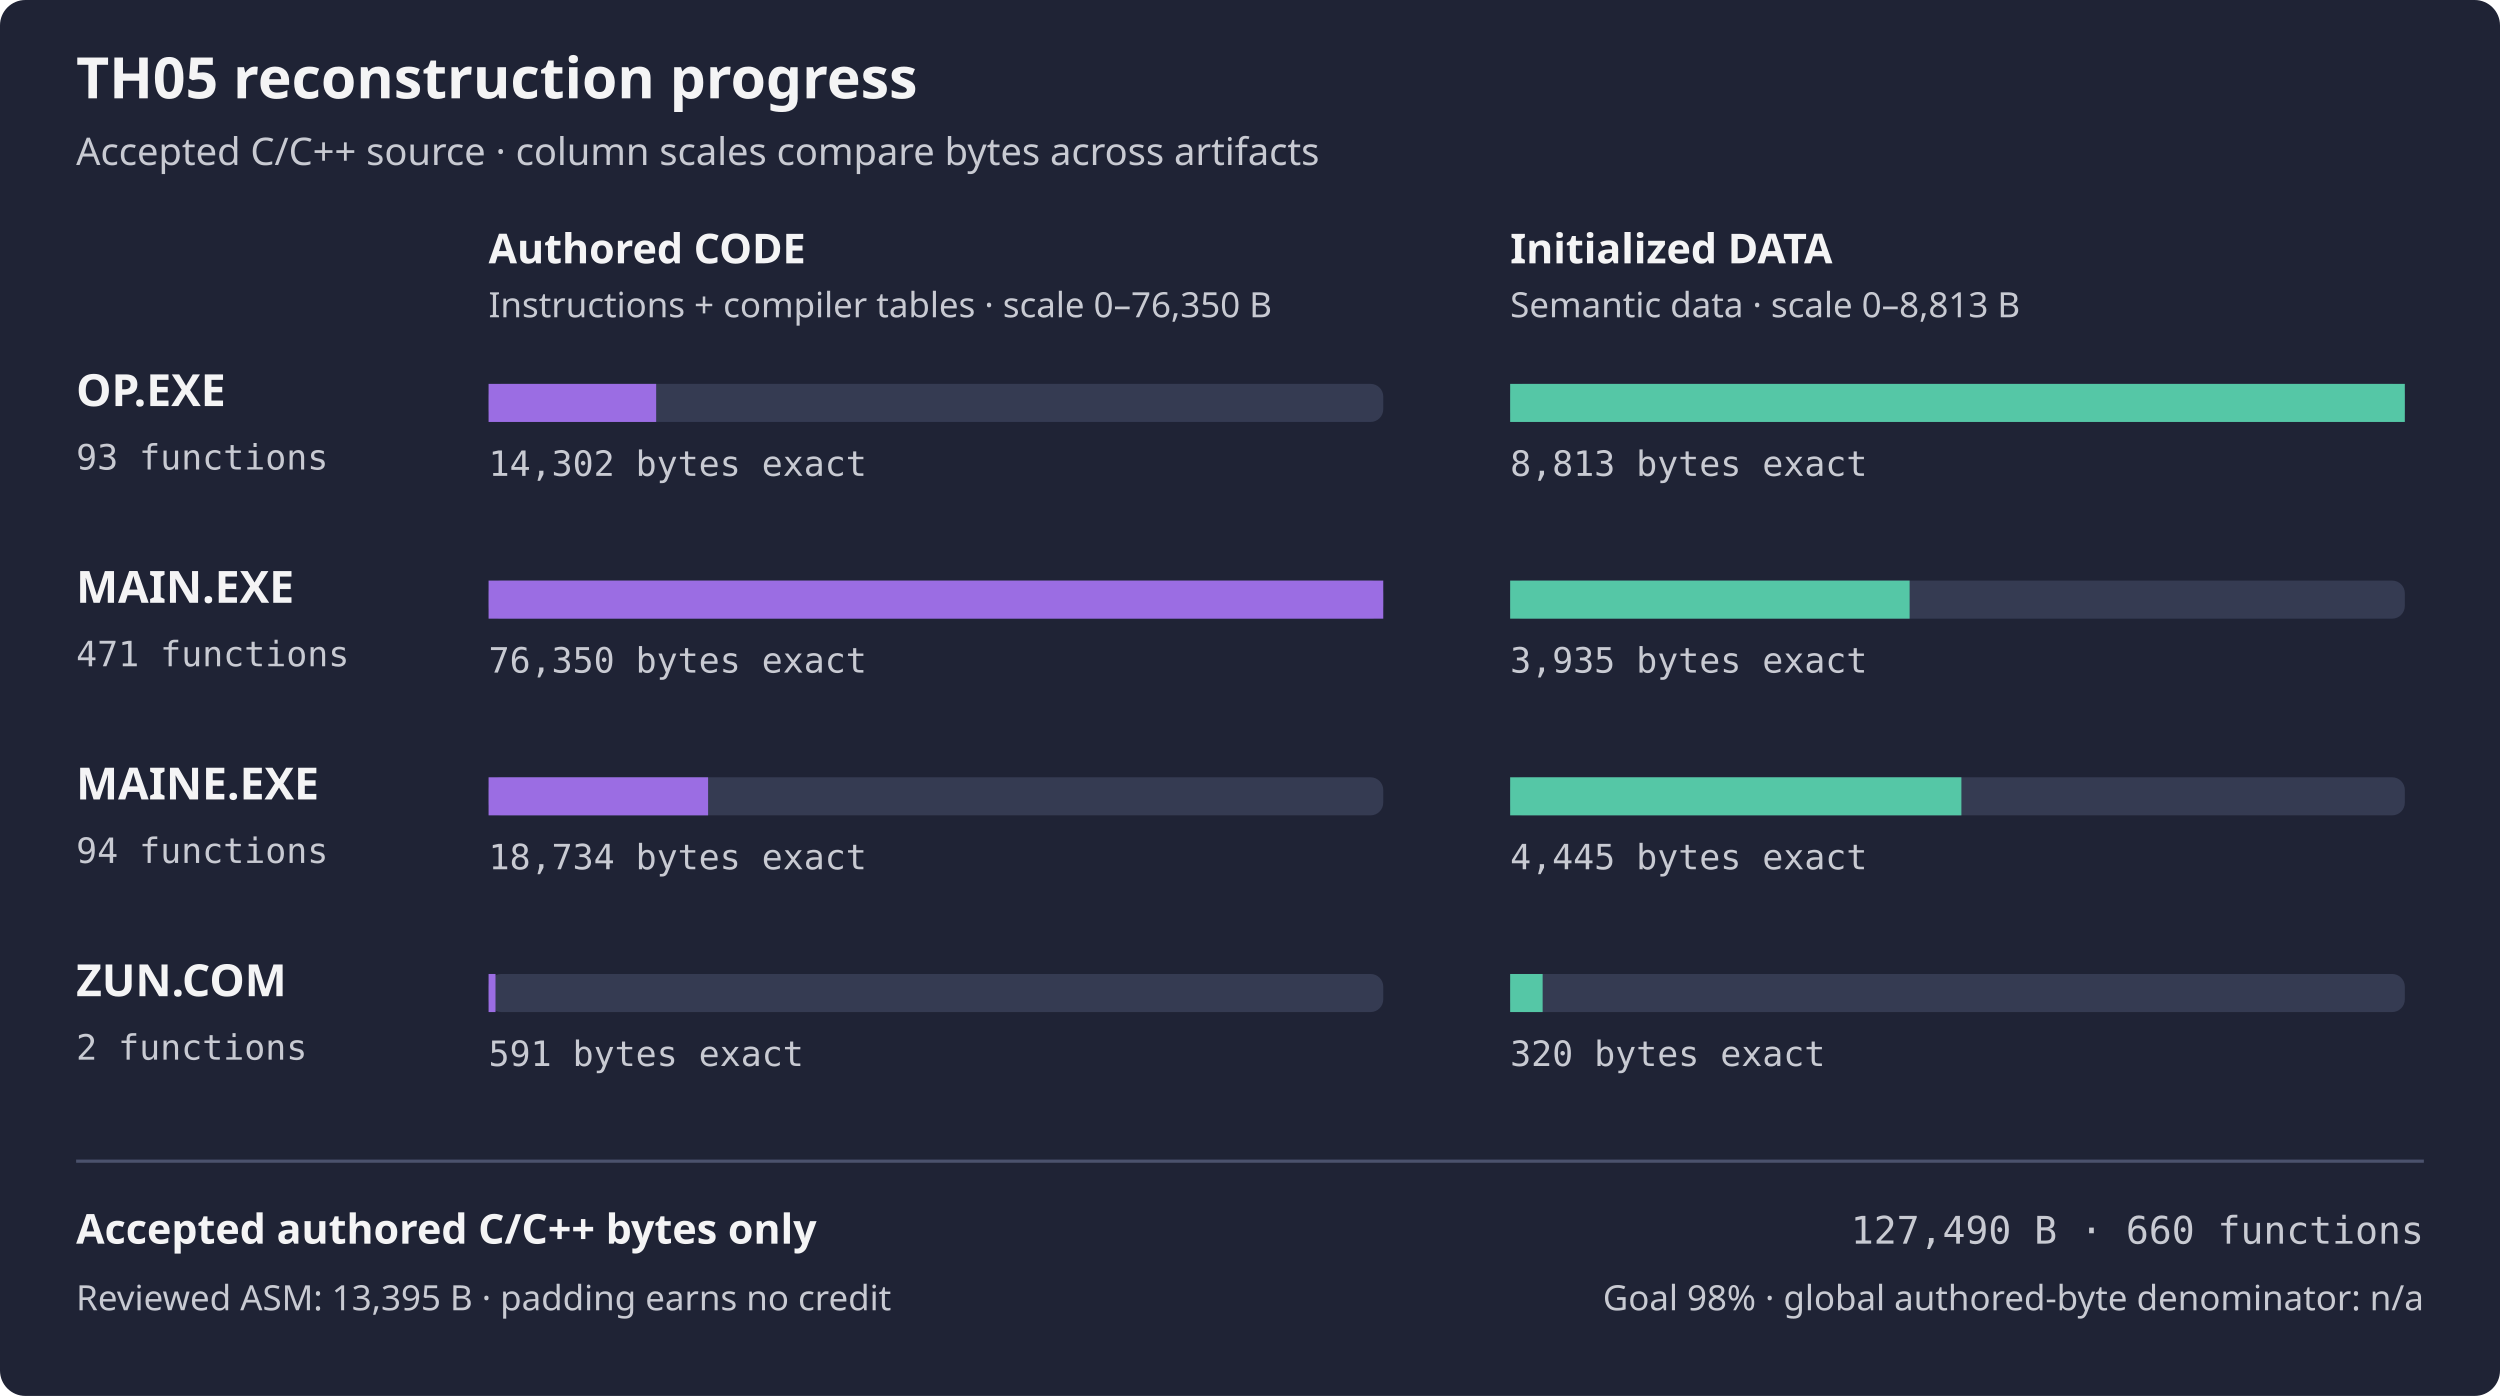
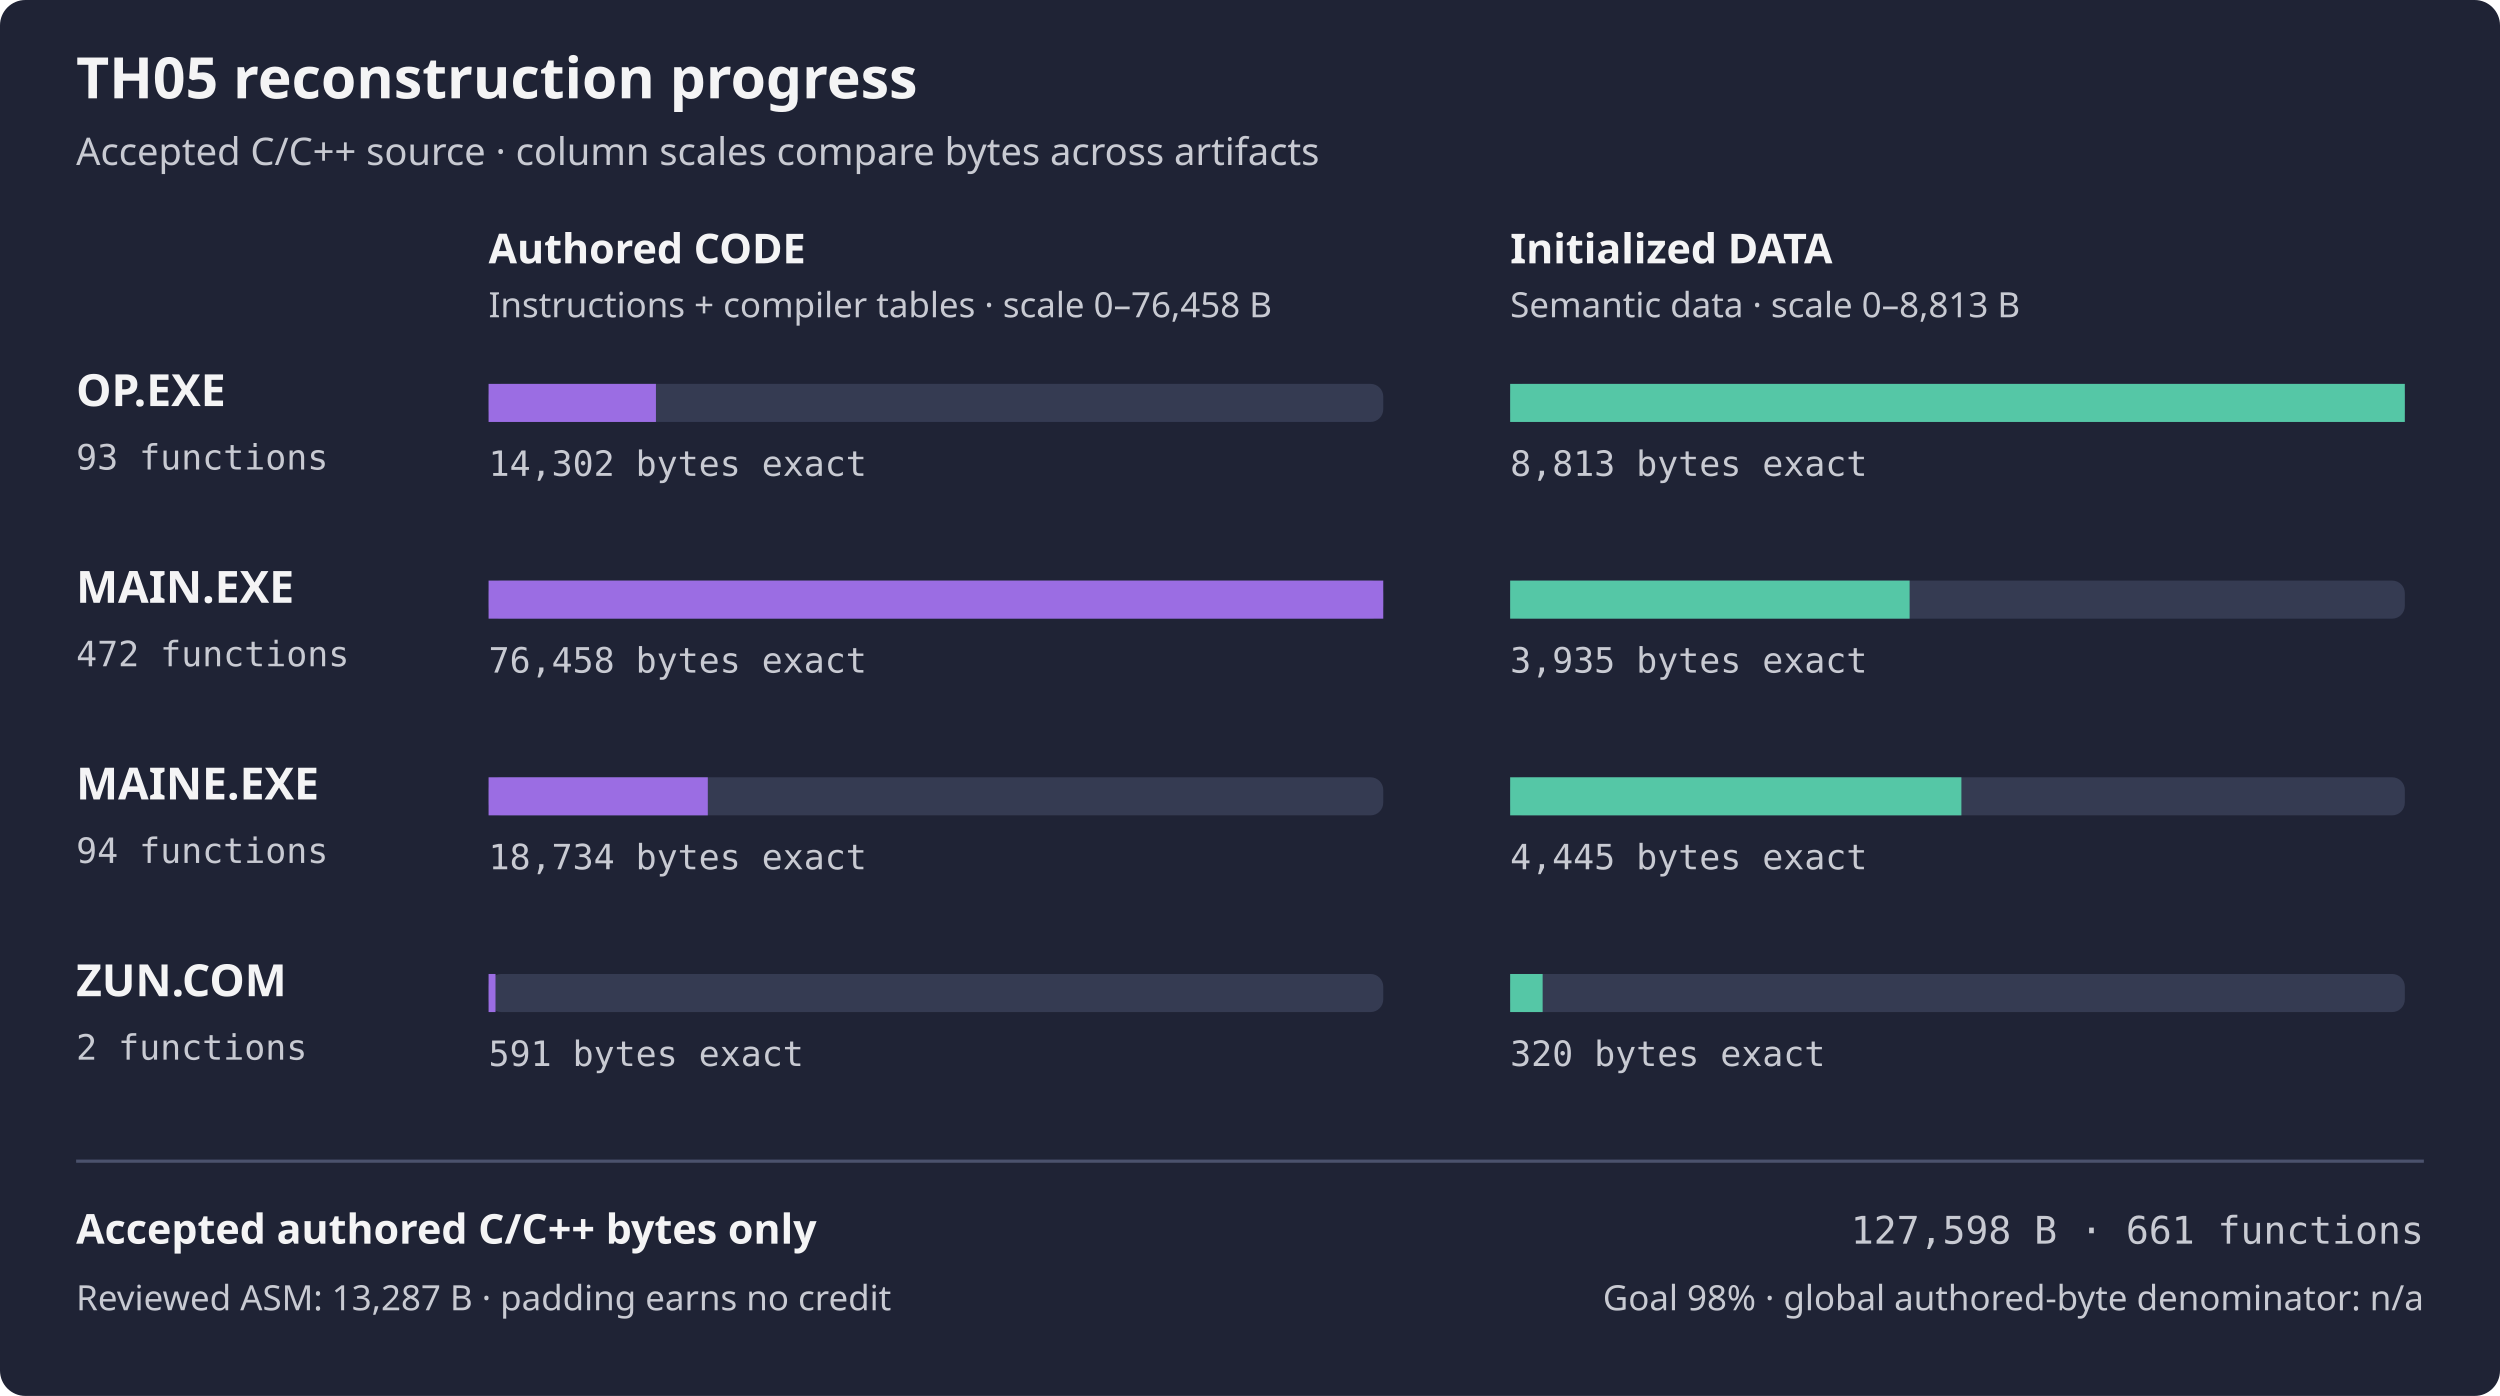
<svg xmlns="http://www.w3.org/2000/svg" width="788" height="440" viewBox="0 0 788 440" role="img" aria-labelledby="title desc">
  <rect width="788" height="440" rx="8" fill="#1f2335" />
  <text x="24" y="31" fill="#f4f4f5" font-family="sans-serif" font-size="18" font-weight="600">TH05 reconstruction progress</text>
  <text x="24" y="52" fill="#c8cad2" font-family="sans-serif" font-size="12">Accepted C/C++ source · column scales compare bytes across artifacts</text>
  <text x="154" y="83" fill="#f4f4f5" font-family="sans-serif" font-size="13" font-weight="600">Authored CODE</text>
  <text x="476" y="83" fill="#f4f4f5" font-family="sans-serif" font-size="13" font-weight="600">Initialized DATA</text>
-   <text x="154" y="100" fill="#c8cad2" font-family="sans-serif" font-size="11">Instructions + compiler tables · scale 0–76,350 B</text>
+   <text x="154" y="100" fill="#c8cad2" font-family="sans-serif" font-size="11">Instructions + compiler tables · scale 0–76,458 B</text>
  <text x="476" y="100" fill="#c8cad2" font-family="sans-serif" font-size="11">Semantic data · scale 0–8,813 B</text>
  <text x="24" y="128" fill="#f4f4f5" font-family="sans-serif" font-size="14" font-weight="600">OP.EXE</text>
  <text x="24" y="148" fill="#c8cad2" font-family="monospace" font-size="11">93 functions</text>
  <rect x="154" y="121" width="282" height="12" rx="4" fill="#353b52" />
-   <rect x="154" y="121" width="52.82" height="12" fill="#9b6de3" />
+   <rect x="154" y="121" width="52.75" height="12" fill="#9b6de3" />
  <rect x="476" y="121" width="282" height="12" rx="4" fill="#353b52" />
  <rect x="476" y="121" width="282.00" height="12" fill="#55c7a6" />
  <text x="154" y="150" fill="#c8cad2" font-family="monospace" font-size="11">14,302 bytes exact</text>
  <text x="476" y="150" fill="#c8cad2" font-family="monospace" font-size="11">8,813 bytes exact</text>
  <text x="24" y="190" fill="#f4f4f5" font-family="sans-serif" font-size="14" font-weight="600">MAIN.EXE</text>
-   <text x="24" y="210" fill="#c8cad2" font-family="monospace" font-size="11">471 functions</text>
+   <text x="24" y="210" fill="#c8cad2" font-family="monospace" font-size="11">472 functions</text>
  <rect x="154" y="183" width="282" height="12" rx="4" fill="#353b52" />
  <rect x="154" y="183" width="282.00" height="12" fill="#9b6de3" />
  <rect x="476" y="183" width="282" height="12" rx="4" fill="#353b52" />
  <rect x="476" y="183" width="125.91" height="12" fill="#55c7a6" />
-   <text x="154" y="212" fill="#c8cad2" font-family="monospace" font-size="11">76,350 bytes exact</text>
+   <text x="154" y="212" fill="#c8cad2" font-family="monospace" font-size="11">76,458 bytes exact</text>
  <text x="476" y="212" fill="#c8cad2" font-family="monospace" font-size="11">3,935 bytes exact</text>
  <text x="24" y="252" fill="#f4f4f5" font-family="sans-serif" font-size="14" font-weight="600">MAINE.EXE</text>
  <text x="24" y="272" fill="#c8cad2" font-family="monospace" font-size="11">94 functions</text>
  <rect x="154" y="245" width="282" height="12" rx="4" fill="#353b52" />
-   <rect x="154" y="245" width="69.19" height="12" fill="#9b6de3" />
+   <rect x="154" y="245" width="69.10" height="12" fill="#9b6de3" />
  <rect x="476" y="245" width="282" height="12" rx="4" fill="#353b52" />
  <rect x="476" y="245" width="142.23" height="12" fill="#55c7a6" />
  <text x="154" y="274" fill="#c8cad2" font-family="monospace" font-size="11">18,734 bytes exact</text>
  <text x="476" y="274" fill="#c8cad2" font-family="monospace" font-size="11">4,445 bytes exact</text>
  <text x="24" y="314" fill="#f4f4f5" font-family="sans-serif" font-size="14" font-weight="600">ZUN.COM</text>
  <text x="24" y="334" fill="#c8cad2" font-family="monospace" font-size="11">2 functions</text>
  <rect x="154" y="307" width="282" height="12" rx="4" fill="#353b52" />
  <rect x="154" y="307" width="2.18" height="12" fill="#9b6de3" />
  <rect x="476" y="307" width="282" height="12" rx="4" fill="#353b52" />
  <rect x="476" y="307" width="10.24" height="12" fill="#55c7a6" />
  <text x="154" y="336" fill="#c8cad2" font-family="monospace" font-size="11">591 bytes exact</text>
  <text x="476" y="336" fill="#c8cad2" font-family="monospace" font-size="11">320 bytes exact</text>
  <path d="M24 366 H764" stroke="#4b526d" />
  <text x="24" y="392" fill="#f4f4f5" font-family="sans-serif" font-size="13" font-weight="600">Accepted authored C/C++ bytes only</text>
-   <text x="764" y="392" fill="#c8cad2" font-family="monospace" text-anchor="end" font-size="12">127,490 B · 660 functions</text>
-   <text x="24" y="413" fill="#c8cad2" font-family="sans-serif" font-size="11">Reviewed ASM: 13,395 B · padding earns no credit</text>
+   <text x="764" y="392" fill="#c8cad2" font-family="monospace" text-anchor="end" font-size="12">127,598 B · 661 functions</text>
+   <text x="24" y="413" fill="#c8cad2" font-family="sans-serif" font-size="11">Reviewed ASM: 13,287 B · padding earns no credit</text>
  <text x="764" y="413" fill="#c8cad2" font-family="sans-serif" text-anchor="end" font-size="11">Goal 98% · global authored-byte denominator: n/a</text>
</svg>
